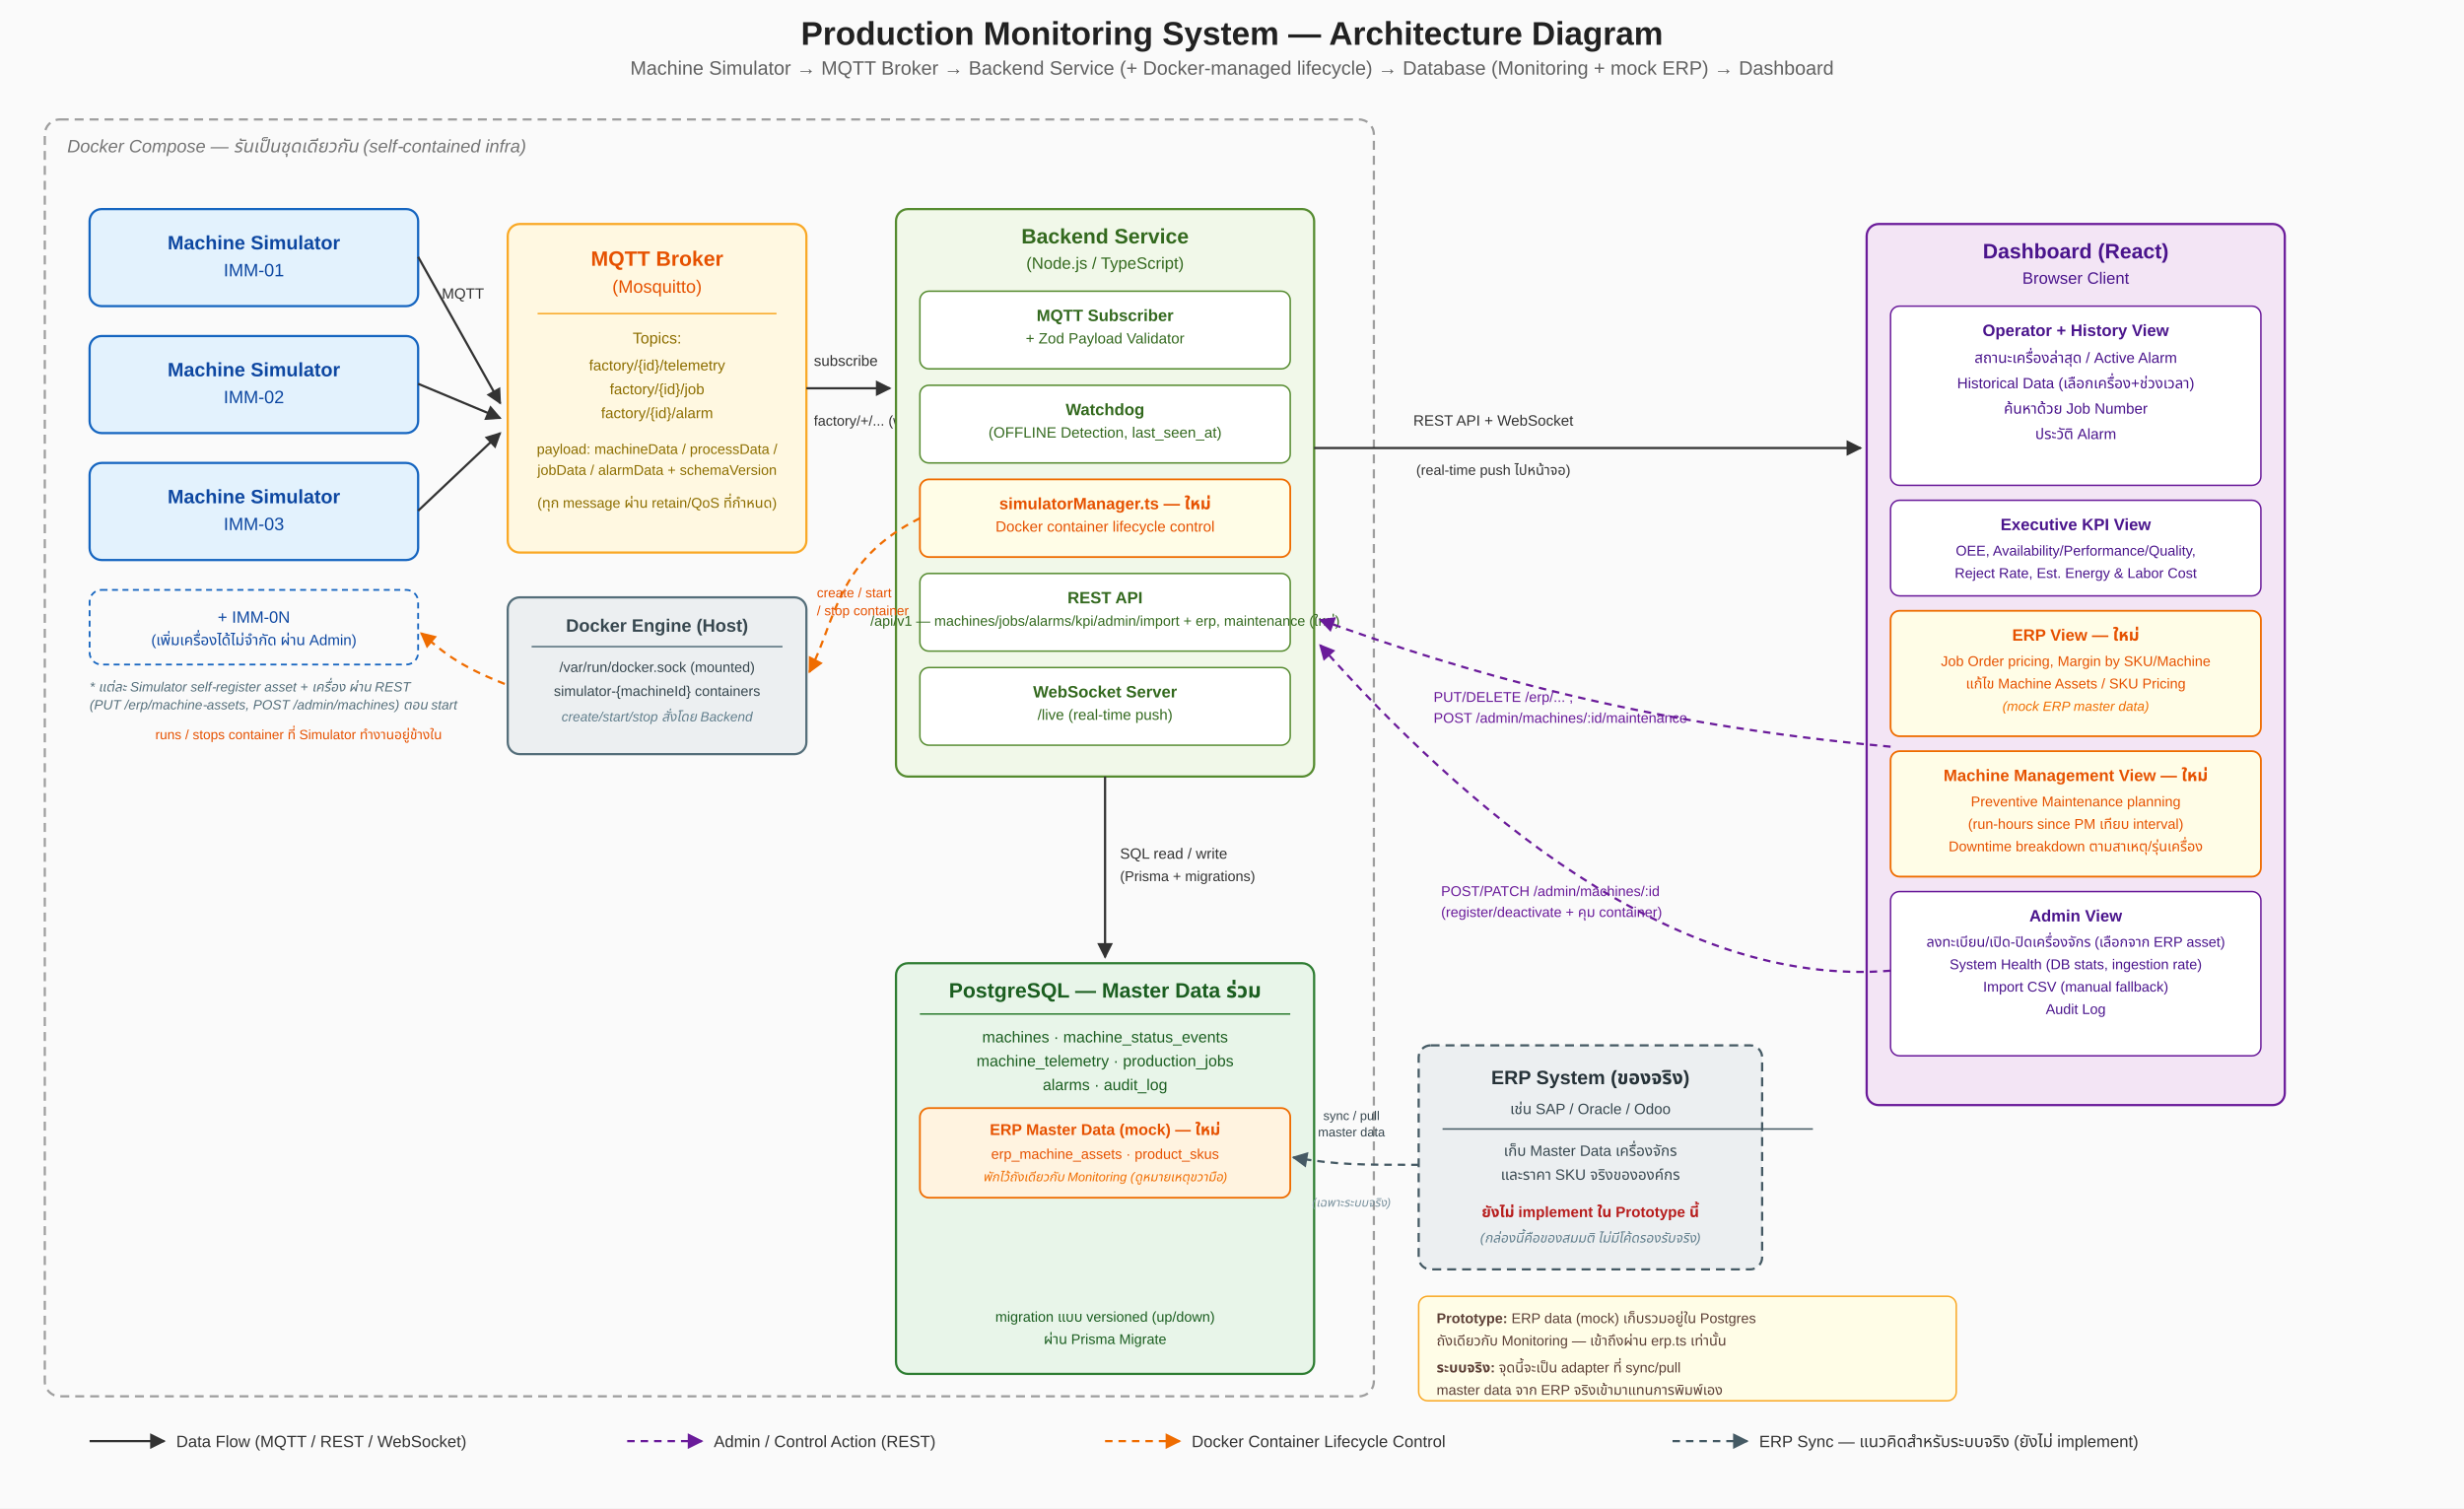
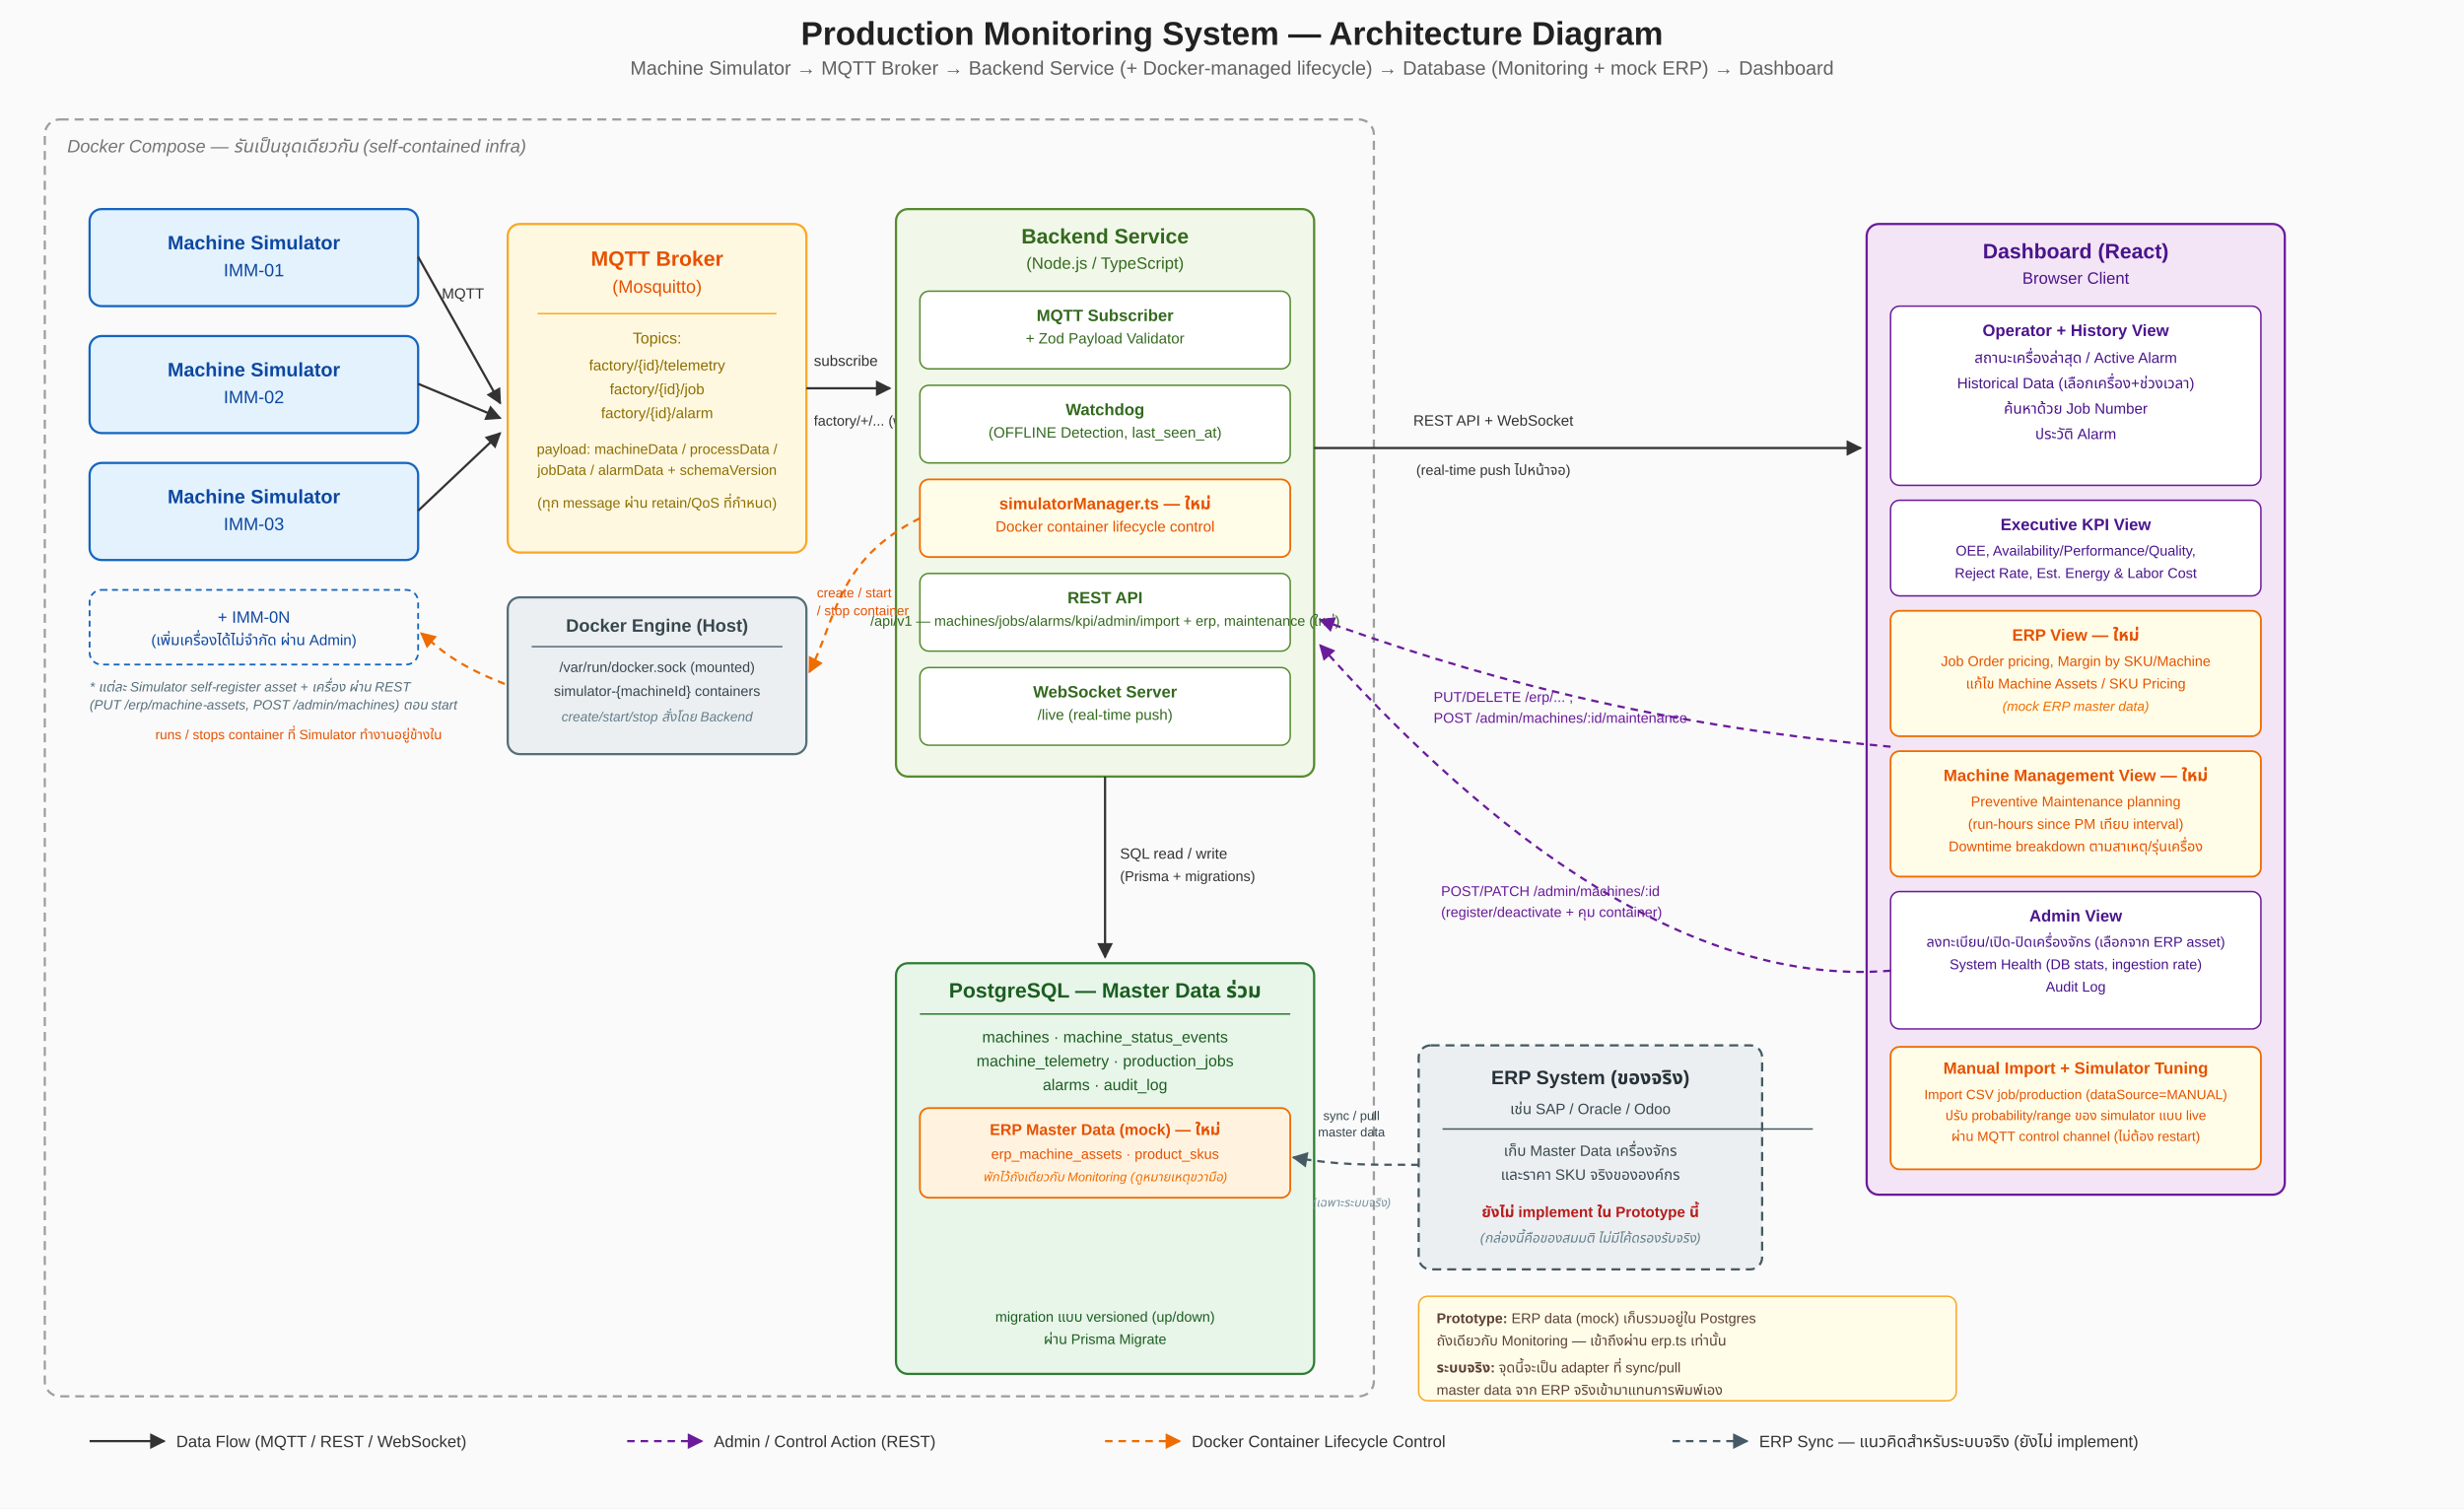
<svg xmlns="http://www.w3.org/2000/svg" viewBox="0 0 1650 1010" font-family="Noto Sans Thai, Waree, Arial, Helvetica, sans-serif">
  <defs>
    <marker id="arrowGray" viewBox="0 0 10 10" refX="9" refY="5" markerWidth="7" markerHeight="7" orient="auto-start-reverse">
      <path d="M0,0L10,5L0,10z" fill="#333333" />
    </marker>
    <marker id="arrowPurple" viewBox="0 0 10 10" refX="9" refY="5" markerWidth="7" markerHeight="7" orient="auto-start-reverse">
      <path d="M0,0L10,5L0,10z" fill="#6A1B9A" />
    </marker>
    <marker id="arrowOrange" viewBox="0 0 10 10" refX="9" refY="5" markerWidth="7" markerHeight="7" orient="auto-start-reverse">
      <path d="M0,0L10,5L0,10z" fill="#EF6C00" />
    </marker>
    <marker id="arrowSlate" viewBox="0 0 10 10" refX="9" refY="5" markerWidth="7" markerHeight="7" orient="auto-start-reverse">
      <path d="M0,0L10,5L0,10z" fill="#455A64" />
    </marker>
  </defs>
  <rect x="0" y="0" width="1650" height="1010" fill="#FAFAFA" />
  <text x="825" y="30" text-anchor="middle" font-size="22" font-weight="bold" fill="#212121">Production Monitoring System — Architecture Diagram</text>
  <text x="825" y="50" text-anchor="middle" font-size="13" fill="#616161">Machine Simulator → MQTT Broker → Backend Service (+ Docker-managed lifecycle) → Database (Monitoring + mock ERP) → Dashboard</text>
  <rect x="30" y="80" width="890" height="855" fill="none" stroke="#9E9E9E" stroke-width="1.5" stroke-dasharray="6,4" rx="10" />
  <text x="45" y="102" font-size="12" font-style="italic" fill="#757575">Docker Compose — รันเป็นชุดเดียวกัน (self-contained infra)</text>
  <rect x="60" y="140" width="220" height="65" rx="8" fill="#E3F2FD" stroke="#1565C0" stroke-width="1.5" />
  <text x="170" y="167" text-anchor="middle" font-size="13" font-weight="bold" fill="#0D47A1">Machine Simulator</text>
  <text x="170" y="185" text-anchor="middle" font-size="12" fill="#0D47A1">IMM-01</text>
  <rect x="60" y="225" width="220" height="65" rx="8" fill="#E3F2FD" stroke="#1565C0" stroke-width="1.5" />
  <text x="170" y="252" text-anchor="middle" font-size="13" font-weight="bold" fill="#0D47A1">Machine Simulator</text>
  <text x="170" y="270" text-anchor="middle" font-size="12" fill="#0D47A1">IMM-02</text>
  <rect x="60" y="310" width="220" height="65" rx="8" fill="#E3F2FD" stroke="#1565C0" stroke-width="1.5" />
  <text x="170" y="337" text-anchor="middle" font-size="13" font-weight="bold" fill="#0D47A1">Machine Simulator</text>
  <text x="170" y="355" text-anchor="middle" font-size="12" fill="#0D47A1">IMM-03</text>
  <rect x="60" y="395" width="220" height="50" rx="8" fill="none" stroke="#1565C0" stroke-width="1.2" stroke-dasharray="4,3" />
  <text x="170" y="417" text-anchor="middle" font-size="11" fill="#0D47A1">+ IMM-0N</text>
  <text x="170" y="432" text-anchor="middle" font-size="10" fill="#0D47A1">(เพิ่มเครื่องได้ไม่จำกัด ผ่าน Admin)</text>
  <text x="60" y="463" font-size="9" font-style="italic" fill="#546E7A">* แต่ละ Simulator self-register asset + เครื่อง ผ่าน REST</text>
  <text x="60" y="475" font-size="9" font-style="italic" fill="#546E7A">  (PUT /erp/machine-assets, POST /admin/machines) ตอน start</text>
  <line x1="280" y1="172" x2="335" y2="270" stroke="#333333" stroke-width="1.5" marker-end="url(#arrowGray)" />
  <line x1="280" y1="257" x2="335" y2="280" stroke="#333333" stroke-width="1.5" marker-end="url(#arrowGray)" />
  <line x1="280" y1="342" x2="335" y2="290" stroke="#333333" stroke-width="1.5" marker-end="url(#arrowGray)" />
  <text x="310" y="200" text-anchor="middle" font-size="10" fill="#333333">MQTT</text>
  <rect x="340" y="150" width="200" height="220" rx="8" fill="#FFF8E1" stroke="#F9A825" stroke-width="1.5" />
  <text x="440" y="178" text-anchor="middle" font-size="14" font-weight="bold" fill="#E65100">MQTT Broker</text>
  <text x="440" y="196" text-anchor="middle" font-size="12" fill="#E65100">(Mosquitto)</text>
  <line x1="360" y1="210" x2="520" y2="210" stroke="#F9A825" stroke-width="1" />
  <text x="440" y="230" text-anchor="middle" font-size="10.5" fill="#8D6E00">Topics:</text>
  <text x="440" y="248" text-anchor="middle" font-size="10" fill="#8D6E00">factory/{id}/telemetry</text>
  <text x="440" y="264" text-anchor="middle" font-size="10" fill="#8D6E00">factory/{id}/job</text>
  <text x="440" y="280" text-anchor="middle" font-size="10" fill="#8D6E00">factory/{id}/alarm</text>
  <text x="440" y="304" text-anchor="middle" font-size="9.5" fill="#8D6E00">payload: machineData / processData /</text>
  <text x="440" y="318" text-anchor="middle" font-size="9.5" fill="#8D6E00">jobData / alarmData + schemaVersion</text>
  <text x="440" y="340" text-anchor="middle" font-size="9.5" fill="#8D6E00">(ทุก message ผ่าน retain/QoS ที่กำหนด)</text>
  <rect x="340" y="400" width="200" height="105" rx="8" fill="#ECEFF1" stroke="#546E7A" stroke-width="1.5" />
  <text x="440" y="423" text-anchor="middle" font-size="12" font-weight="bold" fill="#37474F">Docker Engine (Host)</text>
  <line x1="356" y1="433" x2="524" y2="433" stroke="#546E7A" stroke-width="1" />
  <text x="440" y="450" text-anchor="middle" font-size="9.5" fill="#37474F">/var/run/docker.sock (mounted)</text>
  <text x="440" y="466" text-anchor="middle" font-size="9.5" fill="#37474F">simulator-{machineId} containers</text>
  <text x="440" y="483" text-anchor="middle" font-size="9" font-style="italic" fill="#607D8B">create/start/stop สั่งโดย Backend</text>
  <line x1="540" y1="260" x2="596" y2="260" stroke="#333333" stroke-width="1.5" marker-end="url(#arrowGray)" />
  <text x="545" y="245" font-size="10" fill="#333333">subscribe</text>
  <text x="545" y="285" font-size="9.5" fill="#333333">factory/+/... (wildcard)</text>
  <rect x="600" y="140" width="280" height="380" rx="8" fill="#F1F8E9" stroke="#558B2F" stroke-width="1.5" />
  <text x="740" y="163" text-anchor="middle" font-size="14" font-weight="bold" fill="#33691E">Backend Service</text>
  <text x="740" y="180" text-anchor="middle" font-size="11" fill="#33691E">(Node.js / TypeScript)</text>
  <rect x="616" y="195" width="248" height="52" rx="6" fill="#FFFFFF" stroke="#558B2F" stroke-width="1" />
  <text x="740" y="215" text-anchor="middle" font-size="11" font-weight="bold" fill="#33691E">MQTT Subscriber</text>
  <text x="740" y="230" text-anchor="middle" font-size="10" fill="#33691E">+ Zod Payload Validator</text>
  <rect x="616" y="258" width="248" height="52" rx="6" fill="#FFFFFF" stroke="#558B2F" stroke-width="1" />
  <text x="740" y="278" text-anchor="middle" font-size="11" font-weight="bold" fill="#33691E">Watchdog</text>
  <text x="740" y="293" text-anchor="middle" font-size="10" fill="#33691E">(OFFLINE Detection, last_seen_at)</text>
  <rect x="616" y="321" width="248" height="52" rx="6" fill="#FFFDE7" stroke="#EF6C00" stroke-width="1.2" />
  <text x="740" y="341" text-anchor="middle" font-size="11" font-weight="bold" fill="#E65100">simulatorManager.ts — ใหม่</text>
  <text x="740" y="356" text-anchor="middle" font-size="10" fill="#E65100">Docker container lifecycle control</text>
  <rect x="616" y="384" width="248" height="52" rx="6" fill="#FFFFFF" stroke="#558B2F" stroke-width="1" />
  <text x="740" y="404" text-anchor="middle" font-size="11" font-weight="bold" fill="#33691E">REST API</text>
  <text x="740" y="419" text-anchor="middle" font-size="9.5" fill="#33691E">/api/v1 — machines/jobs/alarms/kpi/admin/import + erp, maintenance (ใหม่)</text>
  <rect x="616" y="447" width="248" height="52" rx="6" fill="#FFFFFF" stroke="#558B2F" stroke-width="1" />
  <text x="740" y="467" text-anchor="middle" font-size="11" font-weight="bold" fill="#33691E">WebSocket Server</text>
  <text x="740" y="482" text-anchor="middle" font-size="10" fill="#33691E">/live (real-time push)</text>
  <path d="M616,347 C 560,375 560,415 542,450" fill="none" stroke="#EF6C00" stroke-width="1.5" stroke-dasharray="5,4" marker-end="url(#arrowOrange)" />
  <text x="547" y="400" font-size="9" fill="#E65100">create / start</text>
  <text x="547" y="412" font-size="9" fill="#E65100">/ stop container</text>
  <path d="M338,458 C 305,445 295,435 282,424" fill="none" stroke="#EF6C00" stroke-width="1.5" stroke-dasharray="5,4" marker-end="url(#arrowOrange)" />
  <text x="200" y="495" text-anchor="middle" font-size="9" fill="#E65100">runs / stops container ที่ Simulator ทำงานอยู่ข้างใน</text>
  <line x1="740" y1="520" x2="740" y2="641" stroke="#333333" stroke-width="1.5" marker-end="url(#arrowGray)" />
  <text x="750" y="575" font-size="10" fill="#333333">SQL read / write</text>
  <text x="750" y="590" font-size="9.5" fill="#333333">(Prisma + migrations)</text>
  <rect x="600" y="645" width="280" height="275" rx="8" fill="#E8F5E9" stroke="#2E7D32" stroke-width="1.5" />
  <text x="740" y="668" text-anchor="middle" font-size="14" font-weight="bold" fill="#1B5E20">PostgreSQL — Master Data ร่วม</text>
  <line x1="616" y1="679" x2="864" y2="679" stroke="#2E7D32" stroke-width="1" />
  <text x="740" y="698" text-anchor="middle" font-size="10.5" fill="#1B5E20">machines · machine_status_events</text>
  <text x="740" y="714" text-anchor="middle" font-size="10.5" fill="#1B5E20">machine_telemetry · production_jobs</text>
  <text x="740" y="730" text-anchor="middle" font-size="10.5" fill="#1B5E20">alarms · audit_log</text>
  <rect x="616" y="742" width="248" height="60" rx="6" fill="#FFF3E0" stroke="#EF6C00" stroke-width="1.2" />
  <text x="740" y="760" text-anchor="middle" font-size="10.5" font-weight="bold" fill="#E65100">ERP Master Data (mock) — ใหม่</text>
  <text x="740" y="776" text-anchor="middle" font-size="9.5" fill="#E65100">erp_machine_assets · product_skus</text>
  <text x="740" y="791" text-anchor="middle" font-size="8.5" font-style="italic" fill="#EF6C00">พักไว้ถังเดียวกับ Monitoring (ดูหมายเหตุขวามือ)</text>
  <text x="740" y="885" text-anchor="middle" font-size="9.5" fill="#1B5E20">migration แบบ versioned (up/down)</text>
  <text x="740" y="900" text-anchor="middle" font-size="9.5" fill="#1B5E20">ผ่าน Prisma Migrate</text>
  <rect x="950" y="700" width="230" height="150" rx="8" fill="#ECEFF1" stroke="#455A64" stroke-width="1.5" stroke-dasharray="6,4" />
  <text x="1065" y="726" text-anchor="middle" font-size="13" font-weight="bold" fill="#263238">ERP System (ของจริง)</text>
  <text x="1065" y="746" text-anchor="middle" font-size="10" fill="#37474F">เช่น SAP / Oracle / Odoo</text>
  <line x1="966" y1="756" x2="1214" y2="756" stroke="#455A64" stroke-width="1" />
  <text x="1065" y="774" text-anchor="middle" font-size="10" fill="#37474F">เก็บ Master Data เครื่องจักร</text>
  <text x="1065" y="790" text-anchor="middle" font-size="10" fill="#37474F">และราคา SKU จริงขององค์กร</text>
  <text x="1065" y="815" text-anchor="middle" font-size="10" font-weight="bold" fill="#B71C1C">ยังไม่ implement ใน Prototype นี้</text>
  <text x="1065" y="832" text-anchor="middle" font-size="9" font-style="italic" fill="#607D8B">(กล่องนี้คือของสมมติ ไม่มีโค้ดรองรับจริง)</text>
  <path d="M950,780 C 910,780 895,780 866,775" fill="none" stroke="#455A64" stroke-width="1.5" stroke-dasharray="5,4" marker-end="url(#arrowSlate)" />
  <text x="905" y="750" text-anchor="middle" font-size="8.5" fill="#37474F">sync / pull</text>
  <text x="905" y="761" text-anchor="middle" font-size="8.5" fill="#37474F">master data</text>
  <text x="905" y="808" text-anchor="middle" font-size="8" font-style="italic" fill="#78909C">(เฉพาะระบบจริง)</text>
  <rect x="950" y="868" width="360" height="70" rx="6" fill="#FFFDE7" stroke="#F9A825" stroke-width="1" />
  <text x="962" y="886" font-size="9.5" fill="#5D4037">
    <tspan font-weight="bold">Prototype:</tspan> ERP data (mock) เก็บรวมอยู่ใน Postgres</text>
  <text x="962" y="901" font-size="9.5" fill="#5D4037">ถังเดียวกับ Monitoring — เข้าถึงผ่าน erp.ts เท่านั้น</text>
  <text x="962" y="919" font-size="9.5" fill="#5D4037">
    <tspan font-weight="bold">ระบบจริง:</tspan> จุดนี้จะเป็น adapter ที่ sync/pull</text>
  <text x="962" y="934" font-size="9.5" fill="#5D4037">master data จาก ERP จริงเข้ามาแทนการพิมพ์เอง</text>
  <line x1="880" y1="300" x2="1246" y2="300" stroke="#333333" stroke-width="1.5" marker-end="url(#arrowGray)" />
  <text x="1000" y="285" text-anchor="middle" font-size="10" fill="#333333">REST API + WebSocket</text>
  <text x="1000" y="318" text-anchor="middle" font-size="9.5" fill="#333333">(real-time push ไปหน้าจอ)</text>
-   <rect x="1250" y="150" width="280" height="590" rx="8" fill="#F3E5F5" stroke="#6A1B9A" stroke-width="1.5" />
+   <rect x="1250" y="150" width="280" height="650" rx="8" fill="#F3E5F5" stroke="#6A1B9A" stroke-width="1.5" />
  <text x="1390" y="173" text-anchor="middle" font-size="14" font-weight="bold" fill="#4A148C">Dashboard (React)</text>
  <text x="1390" y="190" text-anchor="middle" font-size="11" fill="#4A148C">Browser Client</text>
  <rect x="1266" y="205" width="248" height="120" rx="6" fill="#FFFFFF" stroke="#6A1B9A" stroke-width="1" />
  <text x="1390" y="225" text-anchor="middle" font-size="11" font-weight="bold" fill="#4A148C">Operator + History View</text>
  <text x="1390" y="243" text-anchor="middle" font-size="10" fill="#4A148C">สถานะเครื่องล่าสุด / Active Alarm</text>
  <text x="1390" y="260" text-anchor="middle" font-size="10" fill="#4A148C">Historical Data (เลือกเครื่อง+ช่วงเวลา)</text>
  <text x="1390" y="277" text-anchor="middle" font-size="10" fill="#4A148C">ค้นหาด้วย Job Number</text>
  <text x="1390" y="294" text-anchor="middle" font-size="10" fill="#4A148C">ประวัติ Alarm</text>
  <rect x="1266" y="335" width="248" height="64" rx="6" fill="#FFFFFF" stroke="#6A1B9A" stroke-width="1" />
  <text x="1390" y="355" text-anchor="middle" font-size="11" font-weight="bold" fill="#4A148C">Executive KPI View</text>
  <text x="1390" y="372" text-anchor="middle" font-size="9.5" fill="#4A148C">OEE, Availability/Performance/Quality,</text>
  <text x="1390" y="387" text-anchor="middle" font-size="9.5" fill="#4A148C">Reject Rate, Est. Energy &amp; Labor Cost</text>
  <rect x="1266" y="409" width="248" height="84" rx="6" fill="#FFFDE7" stroke="#EF6C00" stroke-width="1.2" />
  <text x="1390" y="429" text-anchor="middle" font-size="11" font-weight="bold" fill="#E65100">ERP View — ใหม่</text>
  <text x="1390" y="446" text-anchor="middle" font-size="9.5" fill="#E65100">Job Order pricing, Margin by SKU/Machine</text>
  <text x="1390" y="461" text-anchor="middle" font-size="9.5" fill="#E65100">แก้ไข Machine Assets / SKU Pricing</text>
  <text x="1390" y="476" text-anchor="middle" font-size="9" font-style="italic" fill="#EF6C00">(mock ERP master data)</text>
  <rect x="1266" y="503" width="248" height="84" rx="6" fill="#FFFDE7" stroke="#EF6C00" stroke-width="1.2" />
  <text x="1390" y="523" text-anchor="middle" font-size="11" font-weight="bold" fill="#E65100">Machine Management View — ใหม่</text>
  <text x="1390" y="540" text-anchor="middle" font-size="9.5" fill="#E65100">Preventive Maintenance planning</text>
  <text x="1390" y="555" text-anchor="middle" font-size="9.5" fill="#E65100">(run-hours since PM เทียบ interval)</text>
  <text x="1390" y="570" text-anchor="middle" font-size="9.5" fill="#E65100">Downtime breakdown ตามสาเหตุ/รุ่นเครื่อง</text>
-   <rect x="1266" y="597" width="248" height="110" rx="6" fill="#FFFFFF" stroke="#6A1B9A" stroke-width="1" />
+   <rect x="1266" y="597" width="248" height="92" rx="6" fill="#FFFFFF" stroke="#6A1B9A" stroke-width="1" />
  <text x="1390" y="617" text-anchor="middle" font-size="11" font-weight="bold" fill="#4A148C">Admin View</text>
  <text x="1390" y="634" text-anchor="middle" font-size="9.5" fill="#4A148C">ลงทะเบียน/เปิด-ปิดเครื่องจักร (เลือกจาก ERP asset)</text>
  <text x="1390" y="649" text-anchor="middle" font-size="9.5" fill="#4A148C">System Health (DB stats, ingestion rate)</text>
-   <text x="1390" y="664" text-anchor="middle" font-size="9.5" fill="#4A148C">Import CSV (manual fallback)</text>
-   <text x="1390" y="679" text-anchor="middle" font-size="9.5" fill="#4A148C">Audit Log</text>
+   <text x="1390" y="664" text-anchor="middle" font-size="9.5" fill="#4A148C">Audit Log</text>
+   <rect x="1266" y="701" width="248" height="82" rx="6" fill="#FFFDE7" stroke="#EF6C00" stroke-width="1.2" />
+   <text x="1390" y="719" text-anchor="middle" font-size="11" font-weight="bold" fill="#E65100">Manual Import + Simulator Tuning</text>
+   <text x="1390" y="736" text-anchor="middle" font-size="9" fill="#E65100">Import CSV job/production (dataSource=MANUAL)</text>
+   <text x="1390" y="750" text-anchor="middle" font-size="9" fill="#E65100">ปรับ probability/range ของ simulator แบบ live</text>
+   <text x="1390" y="764" text-anchor="middle" font-size="9" fill="#E65100">ผ่าน MQTT control channel (ไม่ต้อง restart)</text>
  <path d="M1266,650 C 1120,662 980,540 884,432" fill="none" stroke="#6A1B9A" stroke-width="1.5" stroke-dasharray="5,4" marker-end="url(#arrowPurple)" />
  <text x="965" y="600" font-size="9.5" fill="#6A1B9A">POST/PATCH /admin/machines/:id</text>
  <text x="965" y="614" font-size="9.5" fill="#6A1B9A">(register/deactivate + คุม container)</text>
  <path d="M1266,500 C 1100,485 980,450 884,415" fill="none" stroke="#6A1B9A" stroke-width="1.5" stroke-dasharray="5,4" marker-end="url(#arrowPurple)" />
  <text x="960" y="470" font-size="9.5" fill="#6A1B9A">PUT/DELETE /erp/... ,</text>
  <text x="960" y="484" font-size="9.5" fill="#6A1B9A">POST /admin/machines/:id/maintenance</text>
  <line x1="60" y1="965" x2="110" y2="965" stroke="#333333" stroke-width="1.5" marker-end="url(#arrowGray)" />
  <text x="118" y="969" font-size="11" fill="#333333">Data Flow (MQTT / REST / WebSocket)</text>
  <line x1="420" y1="965" x2="470" y2="965" stroke="#6A1B9A" stroke-width="1.5" stroke-dasharray="5,4" marker-end="url(#arrowPurple)" />
  <text x="478" y="969" font-size="11" fill="#333333">Admin / Control Action (REST)</text>
  <line x1="740" y1="965" x2="790" y2="965" stroke="#EF6C00" stroke-width="1.5" stroke-dasharray="5,4" marker-end="url(#arrowOrange)" />
  <text x="798" y="969" font-size="11" fill="#333333">Docker Container Lifecycle Control</text>
  <line x1="1120" y1="965" x2="1170" y2="965" stroke="#455A64" stroke-width="1.5" stroke-dasharray="5,4" marker-end="url(#arrowSlate)" />
  <text x="1178" y="969" font-size="11" fill="#333333">ERP Sync — แนวคิดสำหรับระบบจริง (ยังไม่ implement)</text>
</svg>
